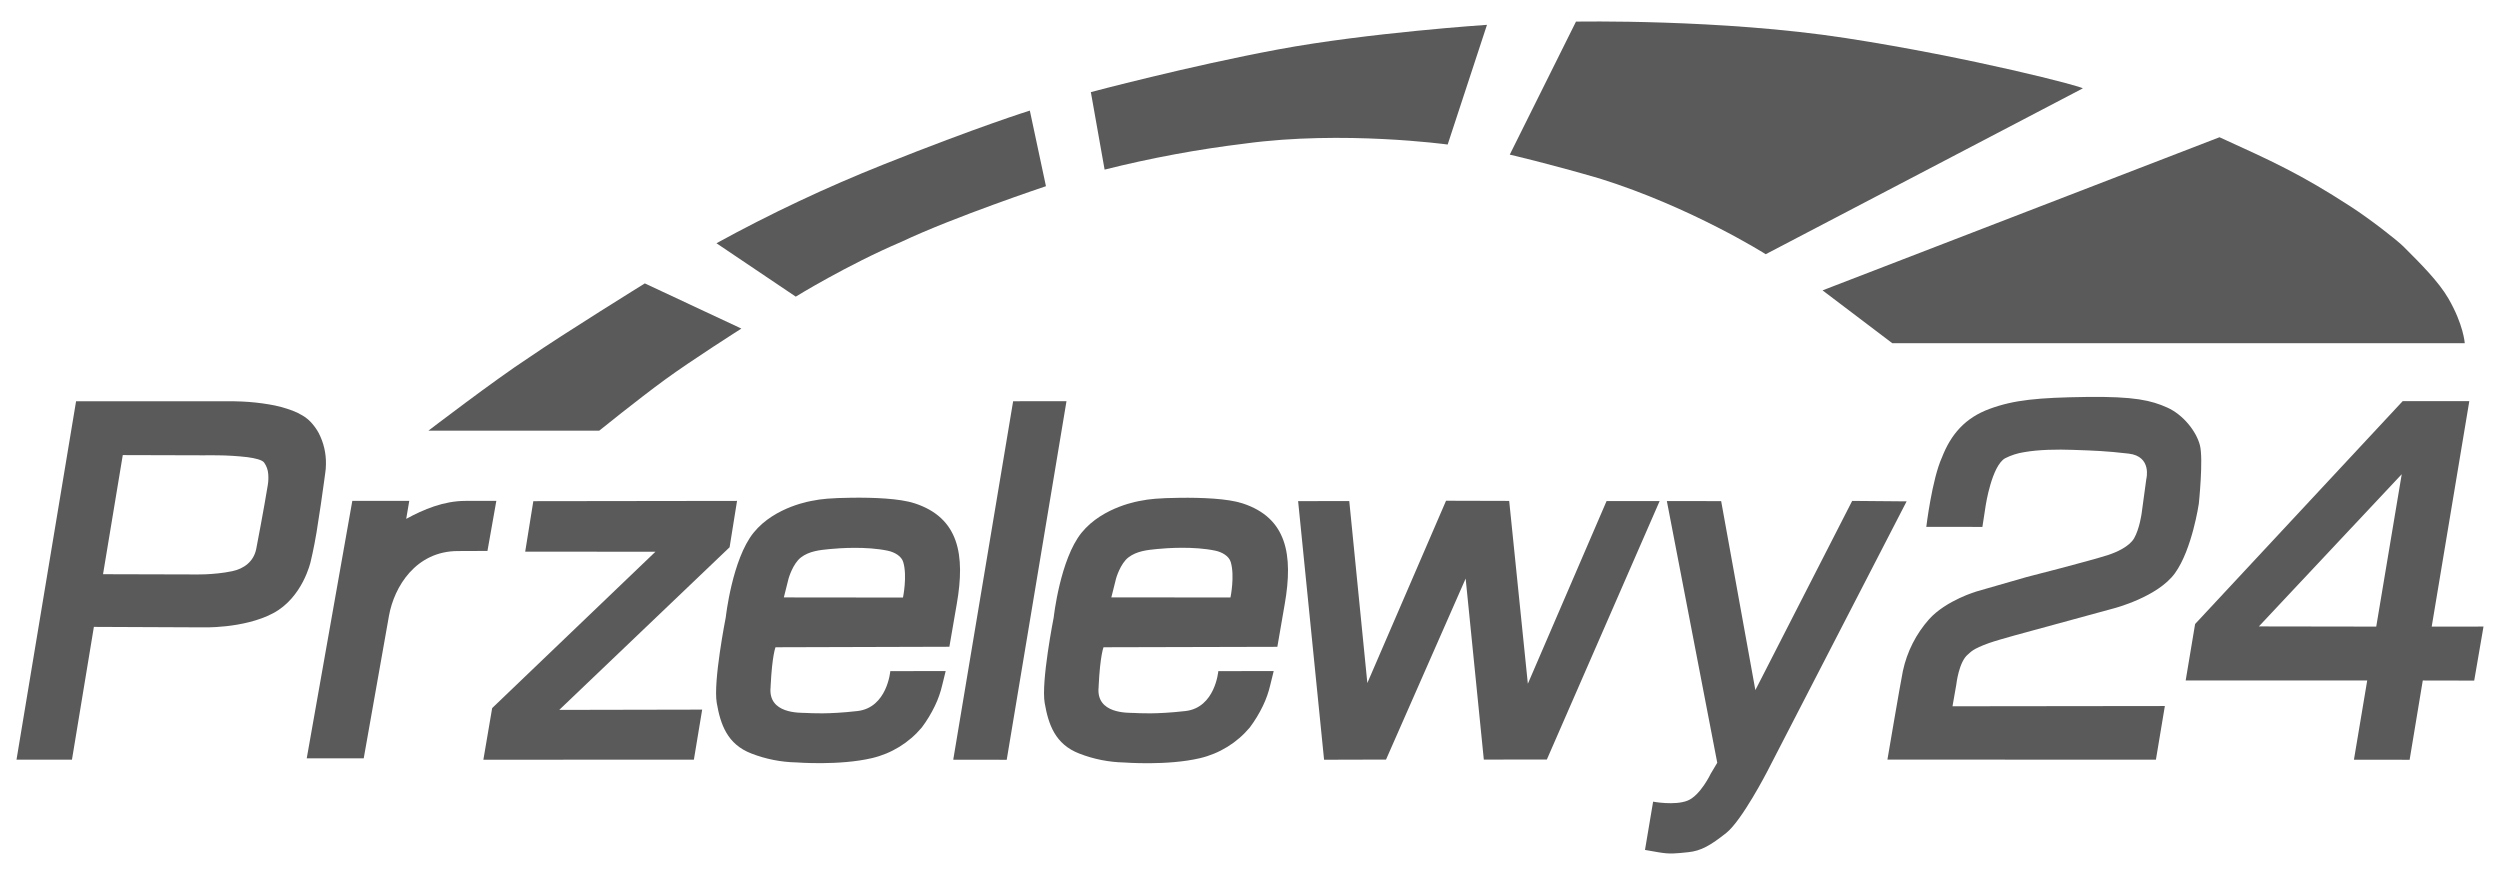
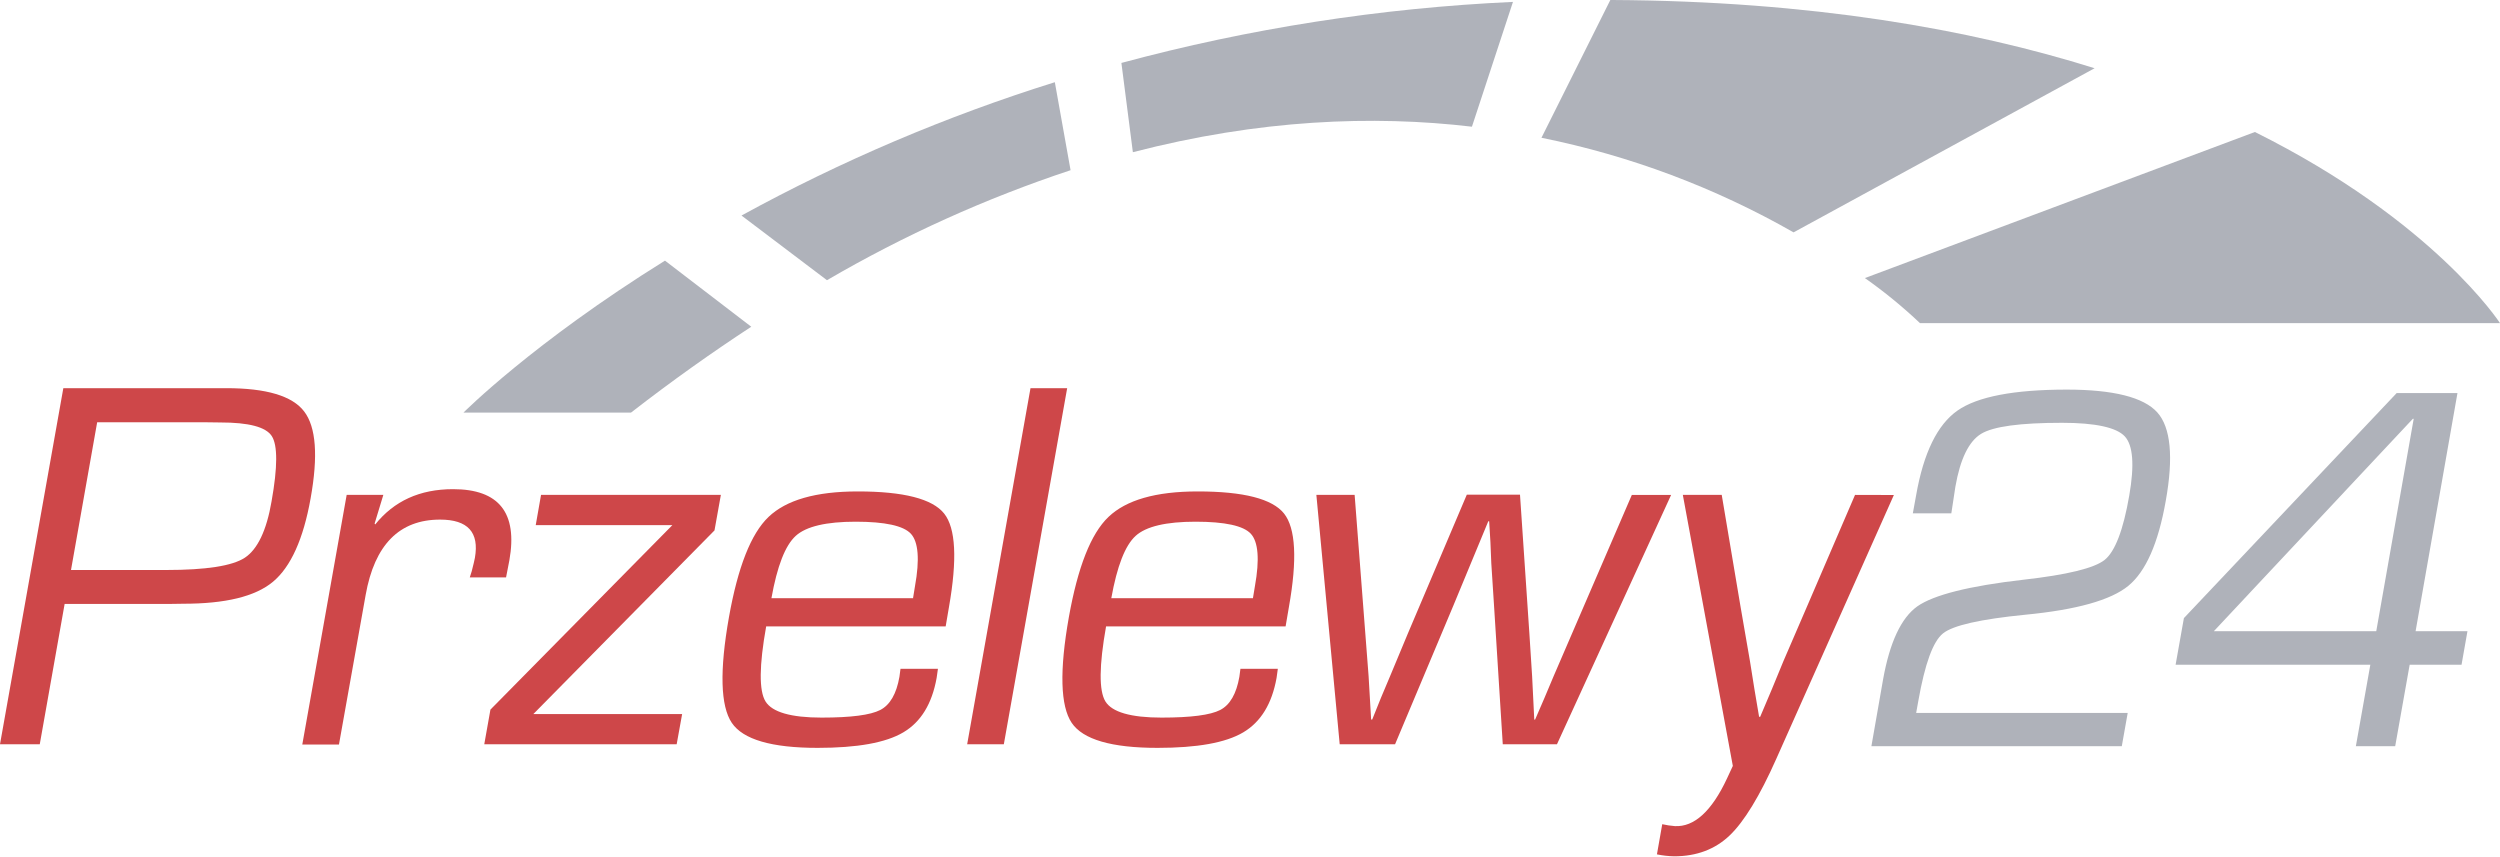
- <svg xmlns="http://www.w3.org/2000/svg" id="Warstwa_1" data-name="Warstwa 1" viewBox="0 0 1920 672">
+ <svg xmlns="http://www.w3.org/2000/svg" id="Layer_1" data-name="Layer 1" viewBox="0 0 750 256.89" preserveAspectRatio="xMidYMid meet">
  <defs>
-     <style>.cls-1,.cls-2{fill:#5a5a5a;}.cls-1{fill-rule:evenodd;}</style>
+     <style>.cls-1{fill:#ce4749;}.cls-2{fill:#afb2ba;}</style>
  </defs>
-   <polygon class="cls-1" points="409.59 384.9 566.05 384.69 560.33 420.29 429.5 545.2 539.27 544.98 532.9 583.43 371.23 583.46 377.98 543.81 503.39 423.71 403.35 423.7 409.59 384.9 409.59 384.9" />
-   <path class="cls-1" d="M238.54,324c-3.43-3.62-8.27-6.41-13.73-8.57a94.64,94.64,0,0,0-18.17-4.85,170.2,170.2,0,0,0-20.77-2.21c-5-.23-8.16-.18-8.16-.18H58.42L12.67,583.45l42.59,0,16.84-102,82.58.36s32.15,1.26,55-10.81,28.87-39.56,28.87-39.56,2.51-10.19,4.56-22.64c2.25-13.67,4.56-30.08,5.76-38.82.53-3.83.84-6.19.84-6.19a44.28,44.28,0,0,0,.61-7.23,49.59,49.59,0,0,0-5.62-24.11A40.3,40.3,0,0,0,238.54,324ZM205.65,372.6c0,.46-3.78,22.6-8.83,48.79-1.93,10-9.59,15.4-18.42,17.27-14.58,3.08-30.27,2.51-30.27,2.51l-69-.18,15.16-91.48,62.54.17s4.23-.09,10.14,0a214.09,214.09,0,0,1,22.9,1.4c6.25.82,11.35,2.11,12.92,4.09a17.07,17.07,0,0,1,3.22,9A33.84,33.84,0,0,1,205.65,372.6Z" />
-   <polygon class="cls-1" points="778.09 308.15 819.06 308.12 773.16 583.51 732.09 583.45 778.09 308.15 778.09 308.15" />
-   <polygon class="cls-1" points="996.95 384.86 1036.24 384.82 1050.12 524.55 1110.56 384.57 1159.06 384.7 1173.39 525.13 1233.84 384.84 1274.61 384.8 1187.97 583.34 1139.57 583.35 1125.62 444.32 1064.47 583.35 1016.89 583.48 996.95 384.86 996.95 384.86" />
-   <path class="cls-2" d="M702.39,386.53c-11.48-3.74-31.42-4.48-48.25-4.28-16.31.2-23.79,1-29.88,2.28,0,0-29,4.16-45.49,24.56s-21.38,65-21.38,65-9.78,49.34-6.92,65.78,8,31.68,26.61,38.83a100.77,100.77,0,0,0,34.44,6.83s33.2,2.61,58.22-3.31a71.29,71.29,0,0,0,38.21-23.52A99.8,99.8,0,0,0,718,542.13a76,76,0,0,0,5.66-16.1l2.62-10.66-42.53.06s-2.34,28.07-25.28,30.66-35.23,1.61-39.67,1.44-29,.85-27-19.68c0-.28,0-.68.06-1.26,1.14-23.43,3.74-29.5,3.74-29.5l133.52-.38,5.7-33C741.35,426.22,736.59,397.69,702.39,386.53Zm-8.9,72.39-91.5-.1,3.64-14.52s3.18-11.36,9.52-16.21,14.46-5.67,22.1-6.41,27.88-2.17,44.39,1.23c5.48,1.13,10.7,4.21,12.05,8.78C696.91,442.47,693.49,458.92,693.49,458.92Z" />
-   <path class="cls-2" d="M592,526.91c0,.32-.08.63-.11.93C591.79,529.41,592,526.83,592,526.91Z" />
-   <path class="cls-2" d="M843.82,527c0,.32-.08.63-.11.93C843.66,529.45,843.84,526.87,843.82,527Z" />
-   <path class="cls-2" d="M954.26,386.58c-11.49-3.74-31.43-4.48-48.26-4.27-16.31.2-23.79,1-29.88,2.28,0,0-29,4.17-45.49,24.56s-21.38,65-21.38,65-9.78,49.34-6.92,65.78,8,31.67,26.62,38.83a100.74,100.74,0,0,0,34.43,6.83s33.21,2.6,58.22-3.31a71.31,71.31,0,0,0,38.21-23.53,99.81,99.81,0,0,0,10.1-16.62,76.53,76.53,0,0,0,5.67-16.1l2.62-10.66-42.54.06s-2.34,28.07-25.28,30.66-35.23,1.62-39.66,1.45-29,.85-27-19.69c0-.28,0-.68.06-1.26,1.14-23.43,3.74-29.5,3.74-29.5L981,496.76l5.7-33C993.22,426.27,988.46,397.73,954.26,386.58ZM945,458.87l-91.49-.09,3.64-14.53s3.18-11.36,9.52-16.2,14.46-5.68,22.1-6.42,27.87-2.17,44.39,1.24c5.48,1.12,10.69,4.2,12.05,8.78C948.42,442.42,945,458.87,945,458.87Z" />
-   <path class="cls-1" d="M1321.85,384.88,1348.12,530l74.35-145.31,41.81.36L1357.17,592.63s-19.38,37.56-31.41,47.08-19.37,13.8-29.2,14.78-13.78,1.66-23.21,0l-10-1.75,6.24-37.06s16.56,3.11,26.42-.78,17.84-20.7,17.84-20.7l5-8.4-38.71-201,41.71.06Z" />
-   <path class="cls-1" d="M1479.37,404.61l43.11.06,2.57-16.72s4.61-30.17,14.88-36a48.2,48.2,0,0,1,14.67-4.7c11.26-2,25.64-2.18,37.27-1.76,17.94.65,24.65.81,42.89,2.88S1648.35,368,1648.35,368l-3.57,26.26s-1.56,11.76-5.77,19.11c-3.72,6.5-13.88,10.87-19.75,12.79-14.2,4.63-62.79,17-62.79,17l-38.24,11s-23.47,6.8-36.64,21.35a87.37,87.37,0,0,0-20.16,39.74c-1.8,8.63-11.89,68.11-11.89,68.11l206.2.09,6.87-41.22-163.09.19,2.94-16.8s1.89-17.32,8.9-23c2.21-1.79,3.32-4.15,16.33-8.8,7.77-2.77,34.37-9.86,34.37-9.86l61.54-16.79s33.57-8.65,46.79-27,18.31-53.4,18.31-53.4,3.56-34.07.85-44.75-12.81-23.51-25.07-29-25.11-8.67-62.24-8.16-55.46,2.25-74.25,9.16-29.65,19.51-36.57,37.28c-7.63,16.78-12,53.16-12,53.16Z" />
-   <path class="cls-1" d="M1867.55,481.23l28.88-173.16-51.16,0L1685.84,479.25l-7.24,43.36,139.42,0-10.2,60.84,42.77.06,10.1-60.89,39.5.08,7.14-41.5Zm-42.6,0-90.14-.14,109.72-116.89Z" />
-   <path class="cls-1" d="M328.93,330.76H460.2s29.45-23.79,50.32-39.05,58.86-39.36,58.86-39.36l-74.15-34.7S432.56,256.46,406,274.77c-25.87,16.87-77,56-77,56Z" />
-   <path class="cls-1" d="M611.13,227.81l-60.89-41A1154.91,1154.91,0,0,1,678.6,126.3c73.25-29.22,112.31-41.37,112.31-41.37L803.29,143s-70.52,23.58-110.94,42.68c-41.74,17.8-81.21,42.13-81.21,42.13Z" />
-   <path class="cls-1" d="M848.33,130.25,837.77,70.74s75.17-20,144-32.8S1142,19.07,1142,19.07L1111.81,111s-80.35-11-155.73-.73a873.42,873.42,0,0,0-107.75,20Z" />
-   <path class="cls-1" d="M1159.5,118.75l50.85-102.14s111.32-2.16,207.3,12.65,183.78,37.65,181.87,38.65L1356.08,195.23s-56.85-36-127.5-58.12c-40-11.67-69.08-18.36-69.08-18.36Z" />
-   <path class="cls-1" d="M1399.72,223l53.53,40.56h439.68s-.89-14.24-12.61-34.4c-7.33-12.64-20.6-26-34.52-39.87-5.06-5-25.34-20.85-40.47-30.66-38.82-25.16-60.5-34.89-100.75-53.23L1399.72,223Z" />
-   <path class="cls-2" d="M357.38,384.69c-16.5,0-32.09,6.51-45.41,13.8l2.34-13.8H270.57l-35,197.72h43.77l19.4-109.54c4-22.23,20.58-49.67,53-49.67l22.63-.09,6.81-38.43Z" />
+   <path class="cls-1" d="M0,223.28,19,116.45H67.86c12,0,19.83,2.3,23.4,7s4.21,13.32,1.92,26.08c-2.17,12.18-5.94,20.54-11.29,25S67.54,181.12,55,181.12l-4.71.07H19.39l-7.46,42.09ZM21.3,171H49.87c11.93,0,19.84-1.21,23.6-3.7s6.5-8.1,8-16.9c1.84-10.33,1.84-16.83.06-19.58s-6.95-4.08-15.43-4.08l-4.6-.06H29.15Z" />
+   <path class="cls-1" d="M104,148.47h11l-2.62,8.61.19.25c5.62-7,13.33-10.58,23.35-10.58q20.66,0,16.9,21.3l-1,5.16H140.94l.58-1.85c.51-2,.83-3.31.95-4,1.34-7.66-2.1-11.48-10.45-11.48-12.19,0-19.65,7.52-22.33,22.64l-8,44.83h-11Z" />
+   <path class="cls-1" d="M162.31,148.47h53.95l-1.91,10.65L160,214.22h44.64L203,223.28H145.28l1.85-10.4,54.59-55.35h-41Z" />
+   <path class="cls-1" d="M270.15,200.64h11.23l-.39,2.74c-1.4,7.78-4.71,13.2-10,16.33s-13.84,4.65-25.7,4.65c-13.77,0-22.38-2.49-25.76-7.52s-3.7-15.63-.83-31.76c2.67-14.93,6.57-24.94,11.86-30s14.16-7.65,26.78-7.65c13.78,0,22.39,2.23,25.9,6.63s3.95,13.77,1.46,28l-1,5.86H229.85c-2.11,11.8-2.17,19.33-.19,22.52s7.58,4.84,16.83,4.84q13.2,0,17.6-2.29t5.74-9.95Zm3.77-21.24.57-3.51c1.47-8.1,1-13.33-1.21-15.75s-7.78-3.63-16.58-3.63-14.86,1.4-18,4.27-5.55,9.05-7.27,18.68h42.54Z" />
+   <path class="cls-1" d="M320.15,116.45l-19,106.83h-11l19-106.83Z" />
+   <path class="cls-1" d="M372.13,200.64h11.22l-.38,2.74c-1.4,7.78-4.72,13.2-10,16.33s-13.84,4.65-25.7,4.65c-13.78,0-22.39-2.49-25.77-7.52s-3.7-15.63-.83-31.76c2.68-14.93,6.57-24.94,11.87-30s14.15-7.65,26.78-7.65c13.78,0,22.39,2.23,25.89,6.63s4,13.77,1.47,28l-1,5.86H331.82c-2.1,11.8-2.16,19.33-.19,22.52s7.59,4.84,16.84,4.84q13.2,0,17.6-2.29t5.74-9.95Zm3.76-21.24.58-3.51c1.46-8.1,1-13.33-1.21-15.75s-7.79-3.63-16.59-3.63-14.86,1.4-18,4.27-5.55,9.05-7.28,18.68h42.54Z" />
+   <path class="cls-1" d="M501.34,148.47l-34.25,74.81H450.83l-2.62-41.58L447.39,169l-.26-6.32-.38-6.31h-.26l-2.61,6.31L441.26,169,436,181.7l-17.48,41.58H401.91l-7-74.81h11.48l3.19,41.39,1,13,.38,6.5.38,6.51h.32l2.62-6.51,2.74-6.5,5.42-13,17.6-41.45H456l2.81,41.58.83,12.95.32,6.44.32,6.5h.25l2.81-6.5,2.74-6.51,5.61-13,17.86-41.39h11.8Z" />
+   <path class="cls-1" d="M556.51,148.47l-14.35,33.35L535,198.41l-3.44,8.35-3.51,8.29h-.32l-1.4-8.29L525,198.41l-2.87-16.59-5.61-33.35H504.85l15,81.31-1.72,3.7c-4.6,9.89-9.89,14.67-15.69,14.35a25.34,25.34,0,0,1-3.77-.57l-1.59,9.05a28.78,28.78,0,0,0,5.17.58c6.76,0,12.3-2.11,16.64-6.25s9.06-11.86,14-23l35.27-79.14Z" />
+   <path class="cls-2" d="M638.33,213.78l-1.79,10.07H561.42l3.5-20q3-16.74,10.27-21.94c4.91-3.44,15.5-6.12,31.89-8q19.6-2.21,24.3-5.93c3.12-2.49,5.61-8.93,7.4-19.33,1.59-9.12,1.14-15.05-1.34-17.73s-8.8-4.08-18.82-4.08c-12.56,0-20.66,1.09-24.3,3.32s-6.25,7.46-7.71,15.88L585.4,154H573.85l1-5.49c2.23-12.69,6.38-21.11,12.37-25.32s17-6.31,32.79-6.31c14,0,23.08,2.3,27.16,6.82s4.91,13.46,2.55,26.6q-3.35,19-11.22,25.45t-30.93,8.67c-13.46,1.34-21.68,3.19-24.68,5.61s-5.42,9.12-7.4,20.28l-.64,3.57h63.46Z" />
+   <path class="cls-2" d="M737.24,117.92l-12.56,71.43h15.56l-1.78,10.08H722.9l-4.34,24.42h-11.8l4.34-24.42H652.68l2.49-14L719,117.92Zm-24.36,71.43,11.23-63.71h-.26l-59.69,63.71Z" />
+   <path class="cls-2" d="M248.09,84.06a386.38,386.38,0,0,1,73.08-33l-4.72-26.4a516.15,516.15,0,0,0-94,40Z" />
+   <path class="cls-2" d="M538.07,69.71l90.31-49.24C590.94,8.74,543.43.32,483.67,0h-.57L462.44,41.33A254.28,254.28,0,0,1,538.07,69.71Z" />
+   <path class="cls-2" d="M199.49,78.19c-39.67,24.68-60.46,45.6-60.46,45.6h50.26c12.24-9.5,24.29-18.05,36.09-25.77Z" />
+   <path class="cls-2" d="M453.89.57A547.1,547.1,0,0,0,336.42,18.88l3.44,26.78c37.88-9.82,72-11.16,101.72-7.65Z" />
+   <path class="cls-2" d="M676.47,39.6l-117,43.82A148.64,148.64,0,0,1,576,96.94H750S730.29,66.39,676.47,39.6Z" />
</svg>
